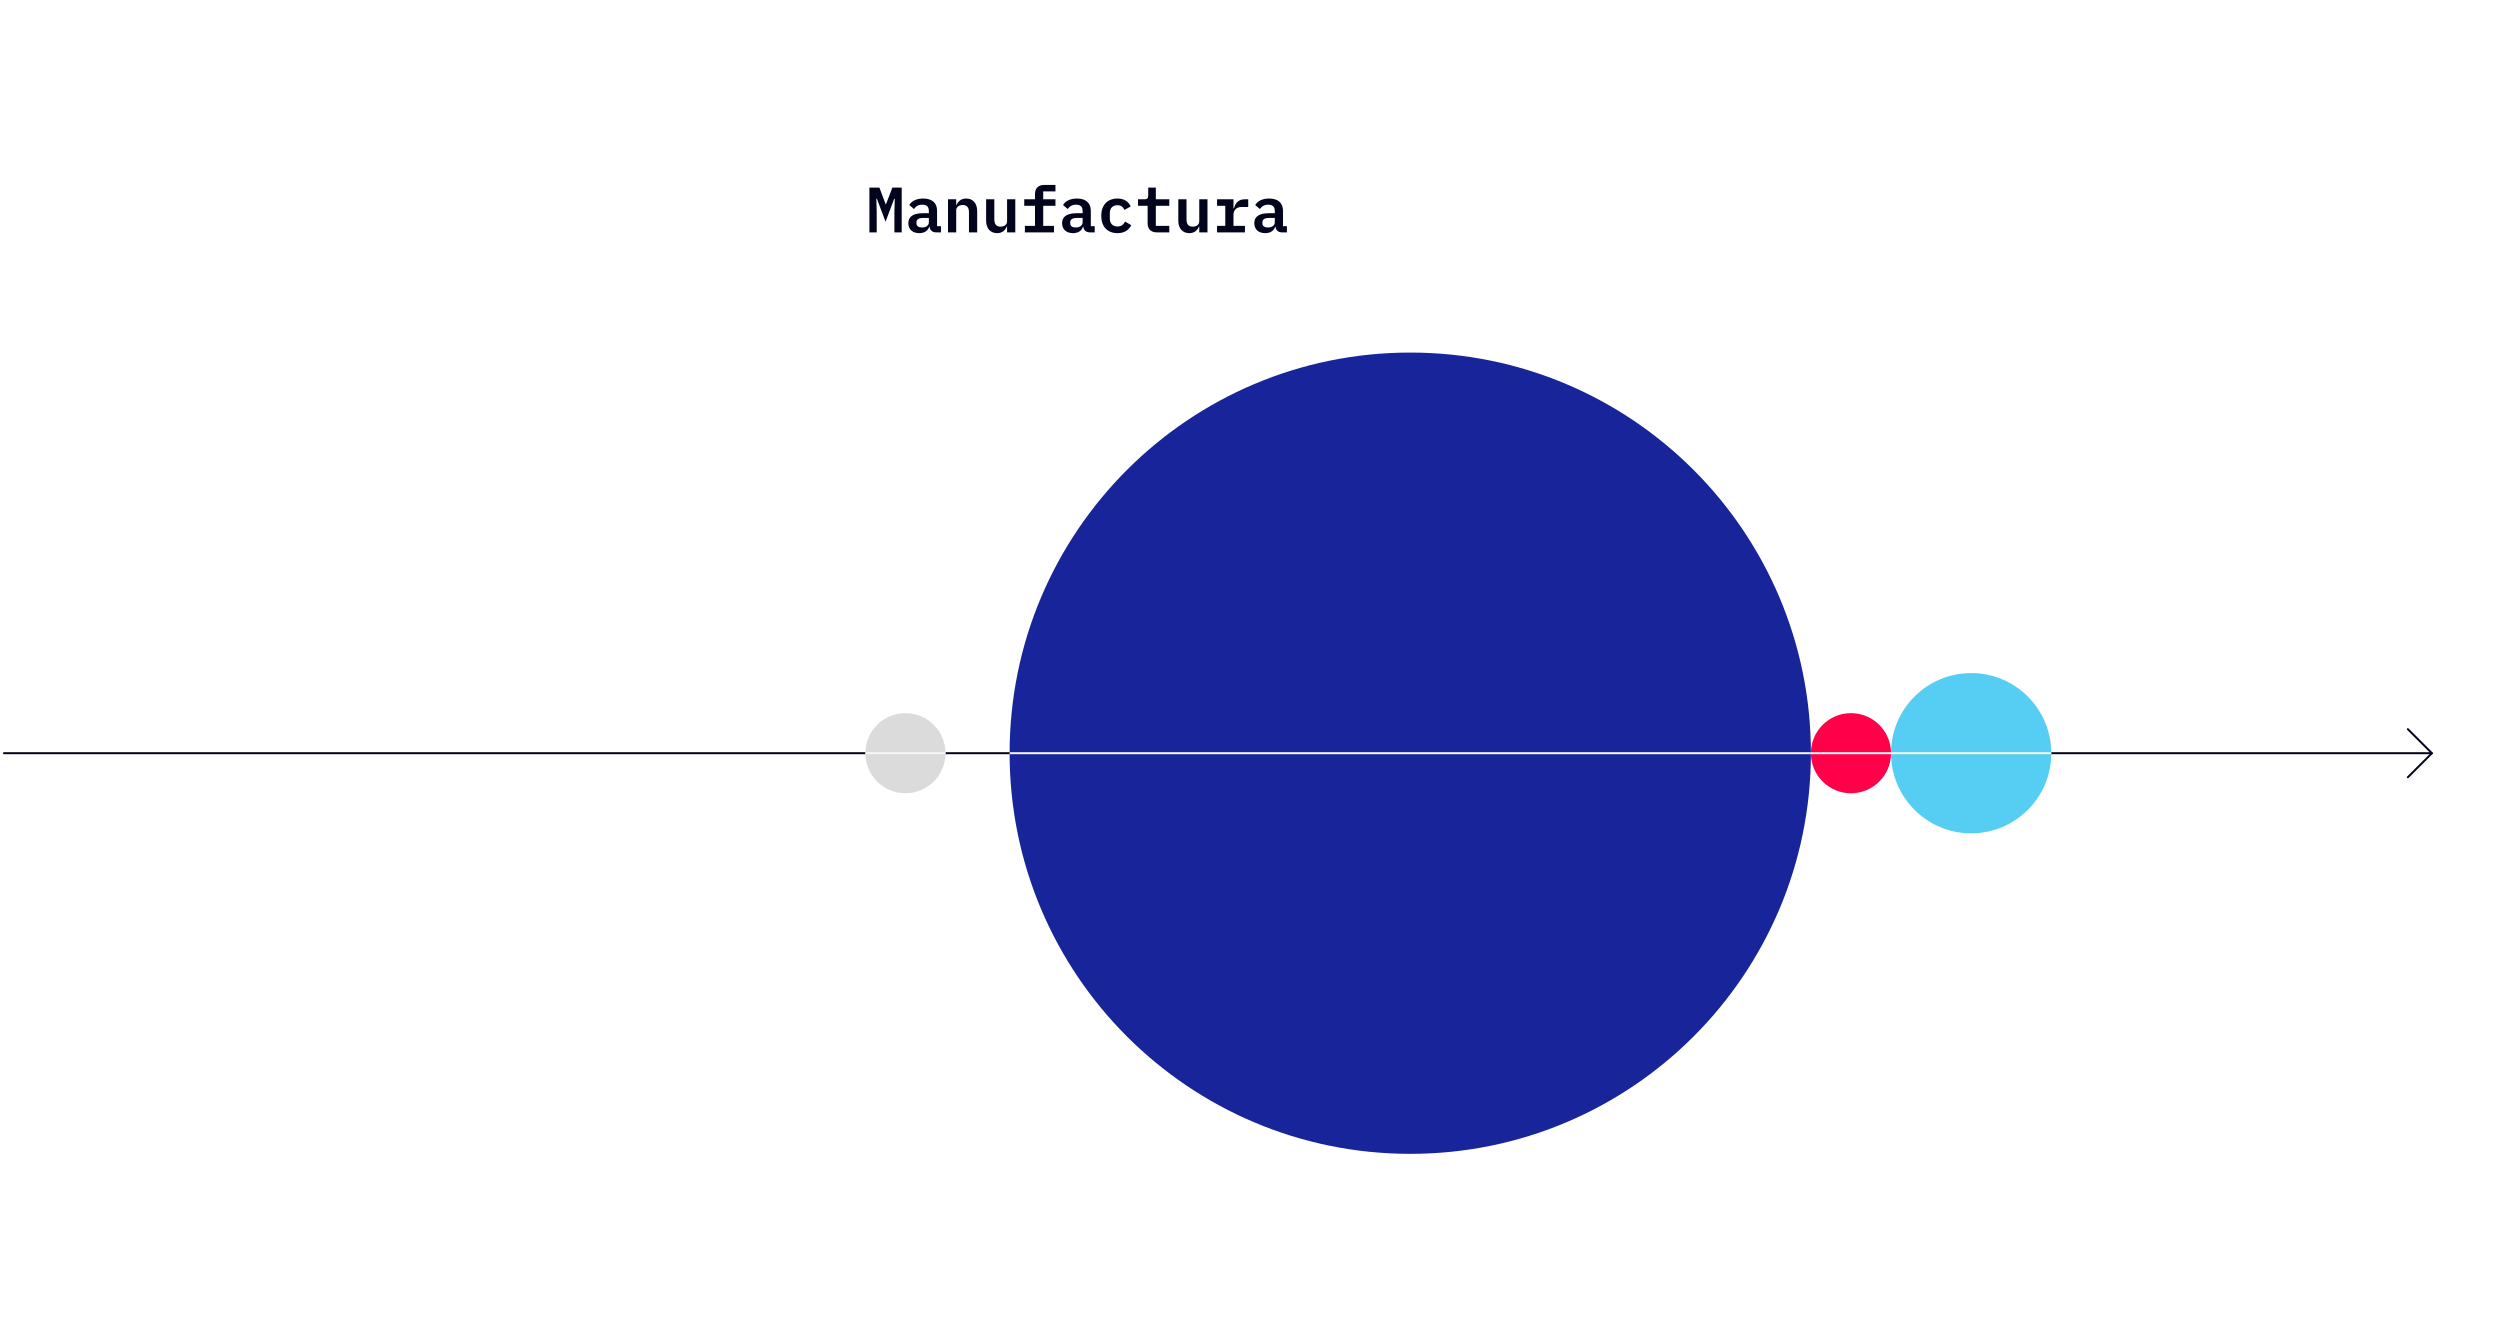
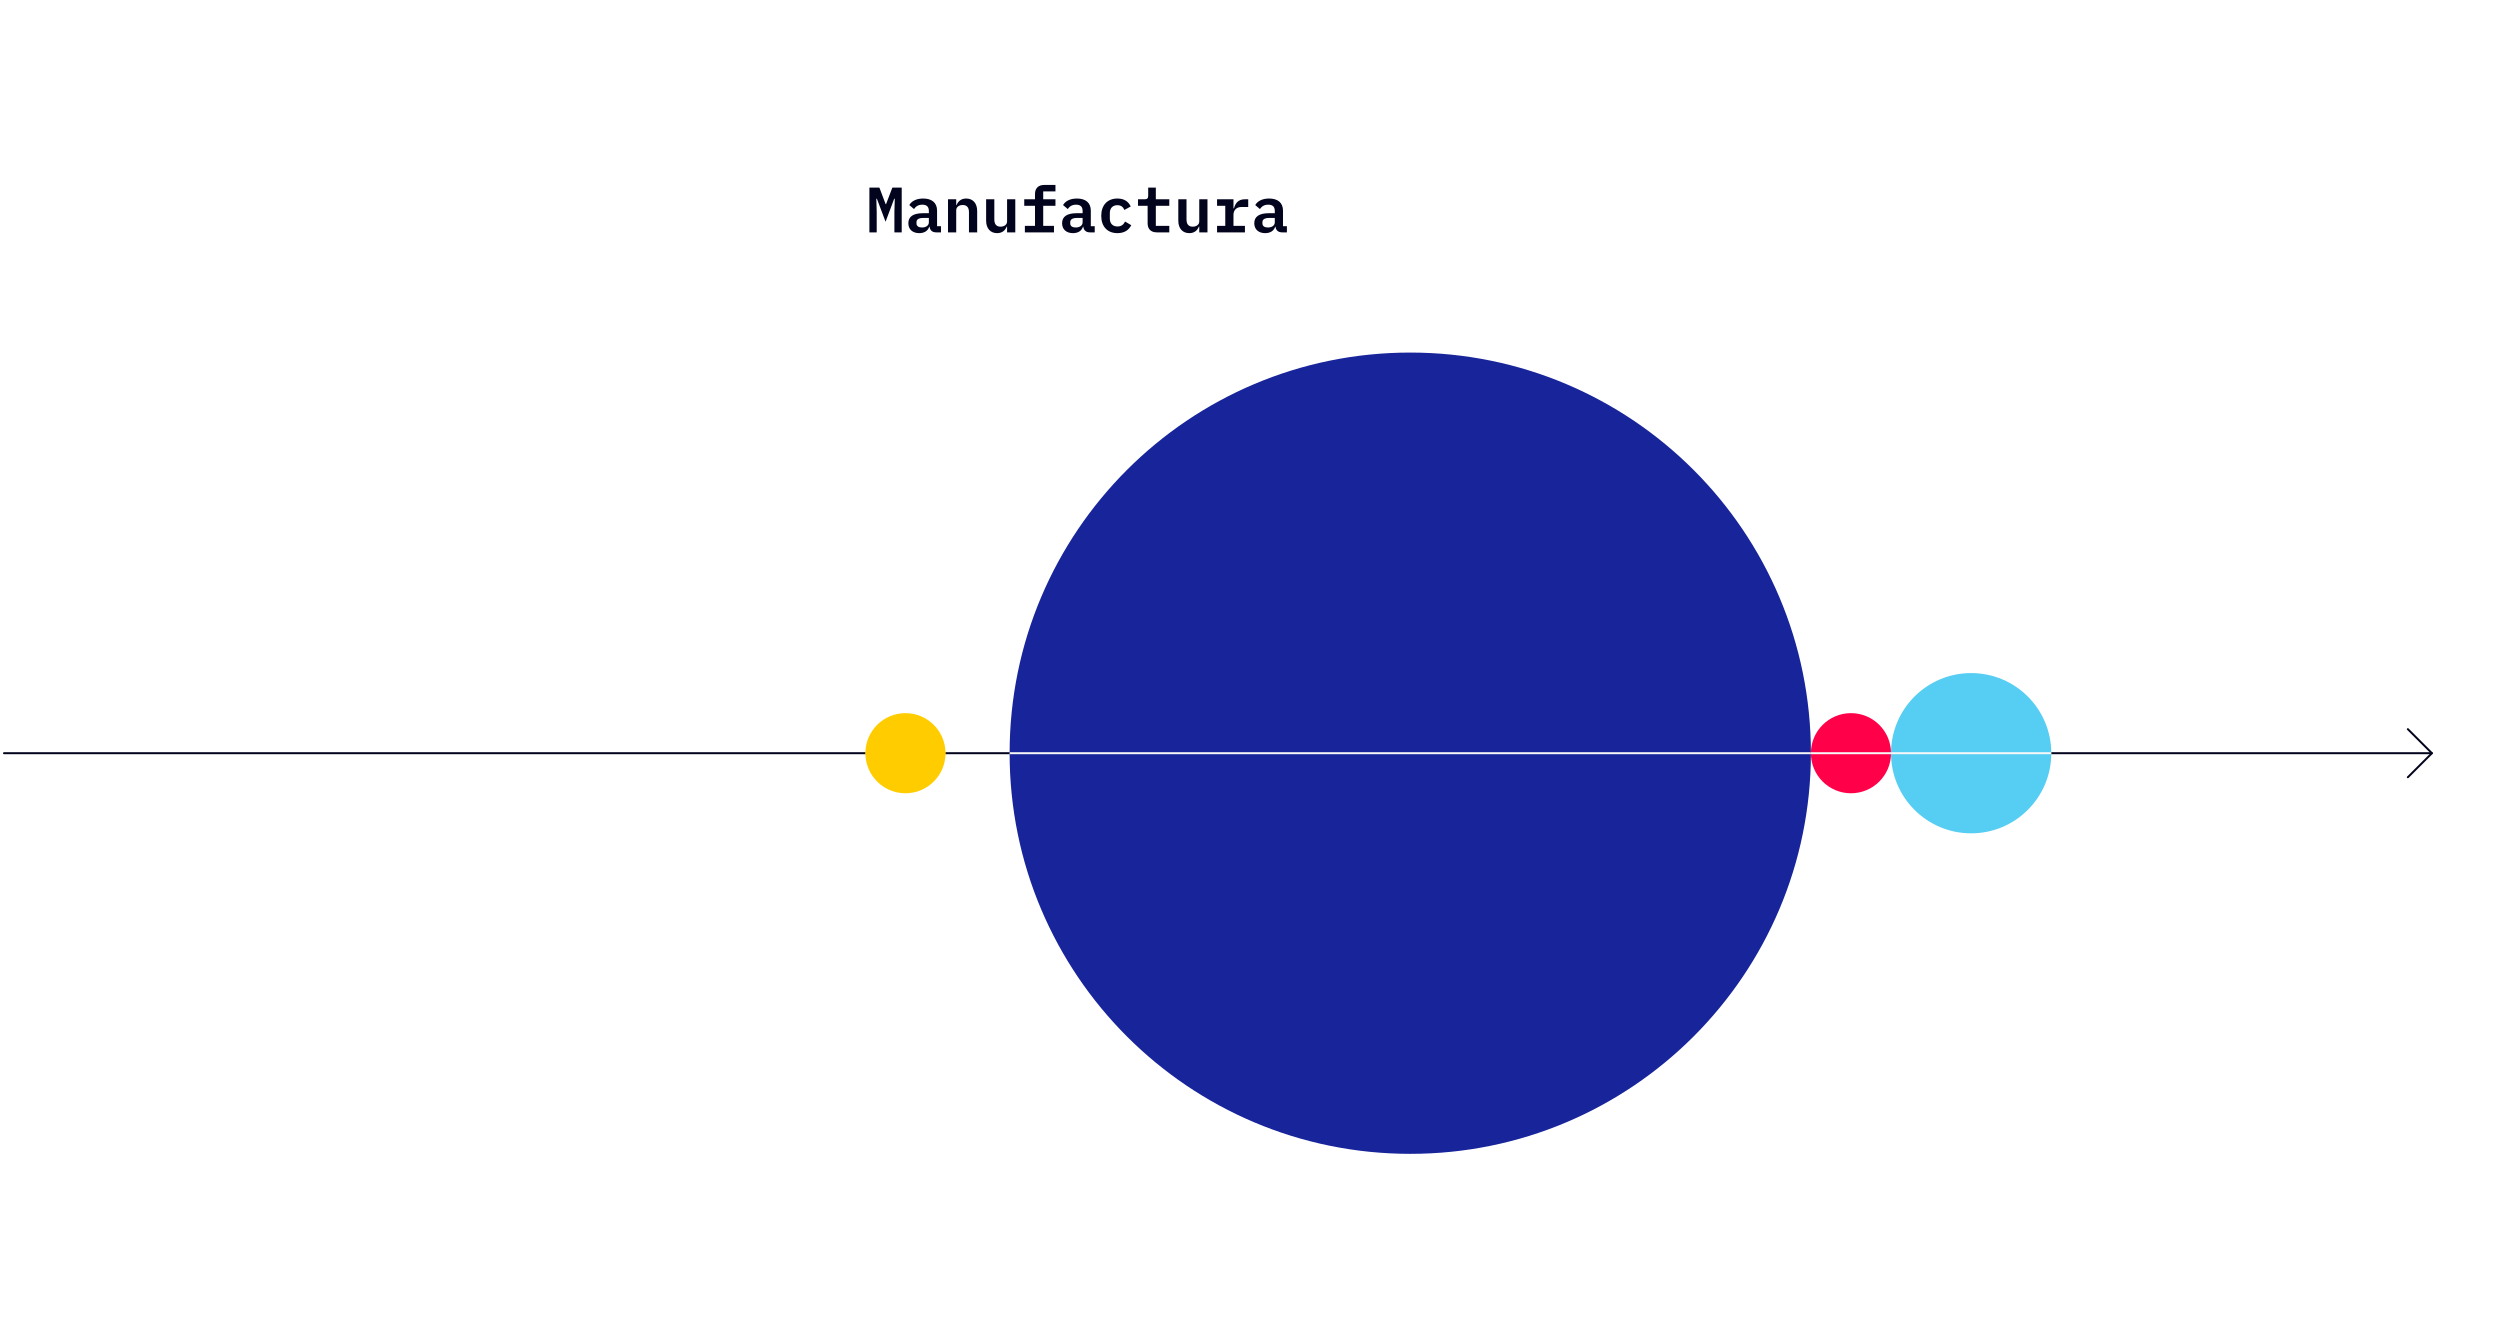
<svg xmlns="http://www.w3.org/2000/svg" width="624" height="330" viewBox="0 0 624 330" fill="none">
  <path d="M223.242 58H225.066V46.832H222.73L221.162 50.944H221.05L219.498 46.832H217.002V58H218.826V52.832L218.73 49.6H218.874L221.034 55.344L223.194 49.6H223.338L223.242 52.832V58ZM234.868 58V56.464H233.892V52.576C233.892 50.592 232.58 49.552 230.42 49.552C228.628 49.552 227.476 50.272 226.964 51.184L228.132 52.176C228.58 51.536 229.172 51.088 230.212 51.088C231.348 51.088 231.844 51.632 231.844 52.672V53.216H230.388C227.956 53.216 226.724 54.048 226.724 55.712C226.724 57.264 227.796 58.192 229.444 58.192C230.724 58.192 231.636 57.6 231.94 56.576H232.02C232.116 57.456 232.676 58 233.668 58H234.868ZM230.132 56.784C229.284 56.784 228.756 56.432 228.756 55.776V55.456C228.756 54.768 229.316 54.4 230.436 54.4H231.844V55.504C231.844 56.288 231.108 56.784 230.132 56.784ZM238.67 58V52.48C238.67 51.6 239.47 51.168 240.302 51.168C241.326 51.168 241.854 51.776 241.854 52.96V58H243.902V52.672C243.902 50.672 242.782 49.552 241.166 49.552C239.822 49.552 239.118 50.304 238.75 51.2H238.67V49.744H236.622V58H238.67ZM251.368 58H253.416V49.744H251.368V55.264C251.368 56.144 250.568 56.576 249.736 56.576C248.712 56.576 248.184 55.968 248.184 54.784V49.744H246.136V55.072C246.136 57.072 247.256 58.192 248.872 58.192C250.216 58.192 250.92 57.44 251.288 56.544H251.368V58ZM255.809 58H263.073V56.384H260.385V51.36H263.441V49.744H260.385V47.776H263.441V46.16H260.657C259.073 46.16 258.337 47.088 258.337 48.4V49.744H255.649V51.36H258.337V56.384H255.809V58ZM273.243 58V56.464H272.267V52.576C272.267 50.592 270.955 49.552 268.795 49.552C267.003 49.552 265.851 50.272 265.339 51.184L266.507 52.176C266.955 51.536 267.547 51.088 268.587 51.088C269.723 51.088 270.219 51.632 270.219 52.672V53.216H268.763C266.331 53.216 265.099 54.048 265.099 55.712C265.099 57.264 266.171 58.192 267.819 58.192C269.099 58.192 270.011 57.6 270.315 56.576H270.395C270.491 57.456 271.051 58 272.043 58H273.243ZM268.507 56.784C267.659 56.784 267.131 56.432 267.131 55.776V55.456C267.131 54.768 267.691 54.4 268.811 54.4H270.219V55.504C270.219 56.288 269.483 56.784 268.507 56.784ZM278.917 58.192C280.693 58.192 281.797 57.376 282.357 56.208L280.821 55.296C280.453 56.032 279.909 56.528 278.933 56.528C277.685 56.528 277.013 55.744 277.013 54.56V53.184C277.013 51.984 277.701 51.216 278.901 51.216C279.829 51.216 280.357 51.696 280.645 52.4L282.229 51.536C281.685 50.352 280.645 49.552 278.901 49.552C276.405 49.552 274.869 51.216 274.869 53.872C274.869 56.528 276.389 58.192 278.917 58.192ZM291.855 58V56.384H288.495V51.36H291.855V49.744H288.495V46.832H286.591V48.832C286.591 49.52 286.335 49.744 285.679 49.744H284.047V51.36H286.447V55.76C286.447 57.072 287.183 58 288.751 58H291.855ZM299.336 58H301.384V49.744H299.336V55.264C299.336 56.144 298.536 56.576 297.704 56.576C296.68 56.576 296.152 55.968 296.152 54.784V49.744H294.104V55.072C294.104 57.072 295.224 58.192 296.84 58.192C298.184 58.192 298.888 57.44 299.256 56.544H299.336V58ZM303.778 58H310.738V56.384H307.874V53.6C307.874 52.544 308.562 51.664 309.858 51.664H311.554V49.744H310.658C309.01 49.744 308.306 50.832 308.002 52H307.874V49.744H303.778V51.36H305.826V56.384H303.778V58ZM321.212 58V56.464H320.236V52.576C320.236 50.592 318.924 49.552 316.764 49.552C314.972 49.552 313.82 50.272 313.308 51.184L314.476 52.176C314.924 51.536 315.516 51.088 316.556 51.088C317.692 51.088 318.188 51.632 318.188 52.672V53.216H316.732C314.3 53.216 313.068 54.048 313.068 55.712C313.068 57.264 314.14 58.192 315.788 58.192C317.068 58.192 317.98 57.6 318.284 56.576H318.364C318.46 57.456 319.02 58 320.012 58H321.212ZM316.476 56.784C315.628 56.784 315.1 56.432 315.1 55.776V55.456C315.1 54.768 315.66 54.4 316.78 54.4H318.188V55.504C318.188 56.288 317.452 56.784 316.476 56.784Z" fill="#02031C" />
  <path d="M1 188H607" stroke="#02031C" stroke-width="0.5" stroke-linecap="round" stroke-linejoin="round" />
  <path d="M601 182L607 188L601 194" stroke="#02031C" stroke-width="0.5" stroke-linecap="round" stroke-linejoin="round" />
-   <path d="M216 188C216 182.477 220.477 178 226 178C231.523 178 236 182.477 236 188C236 193.523 231.523 198 226 198C220.477 198 216 193.523 216 188Z" fill="#DBDBDB" />
-   <path d="M216 188H236" stroke="#F7F7F7" stroke-width="0.5" />
+   <path d="M216 188C216 182.477 220.477 178 226 178C231.523 178 236 182.477 236 188C236 193.523 231.523 198 226 198C220.477 198 216 193.523 216 188Z" fill="#FFCC00" />
+   <path d="M216 188H236" stroke="#FFCC00" stroke-width="0.5" />
  <path d="M252 188C252 132.772 296.772 88 352 88C407.228 88 452 132.772 452 188C452 243.228 407.228 288 352 288C296.772 288 252 243.228 252 188Z" fill="#17249A" />
  <path d="M252 188H452" stroke="#F7F7F7" stroke-width="0.5" />
  <path d="M452 188C452 182.477 456.477 178 462 178C467.523 178 472 182.477 472 188C472 193.523 467.523 198 462 198C456.477 198 452 193.523 452 188Z" fill="#FF0049" />
  <path d="M452 188H472" stroke="#F7F7F7" stroke-width="0.5" />
  <path d="M472 188C472 176.954 480.954 168 492 168C503.046 168 512 176.954 512 188C512 199.046 503.046 208 492 208C480.954 208 472 199.046 472 188Z" fill="#56CDF2" />
  <path d="M472 188H512" stroke="#F7F7F7" stroke-width="0.5" />
</svg>
